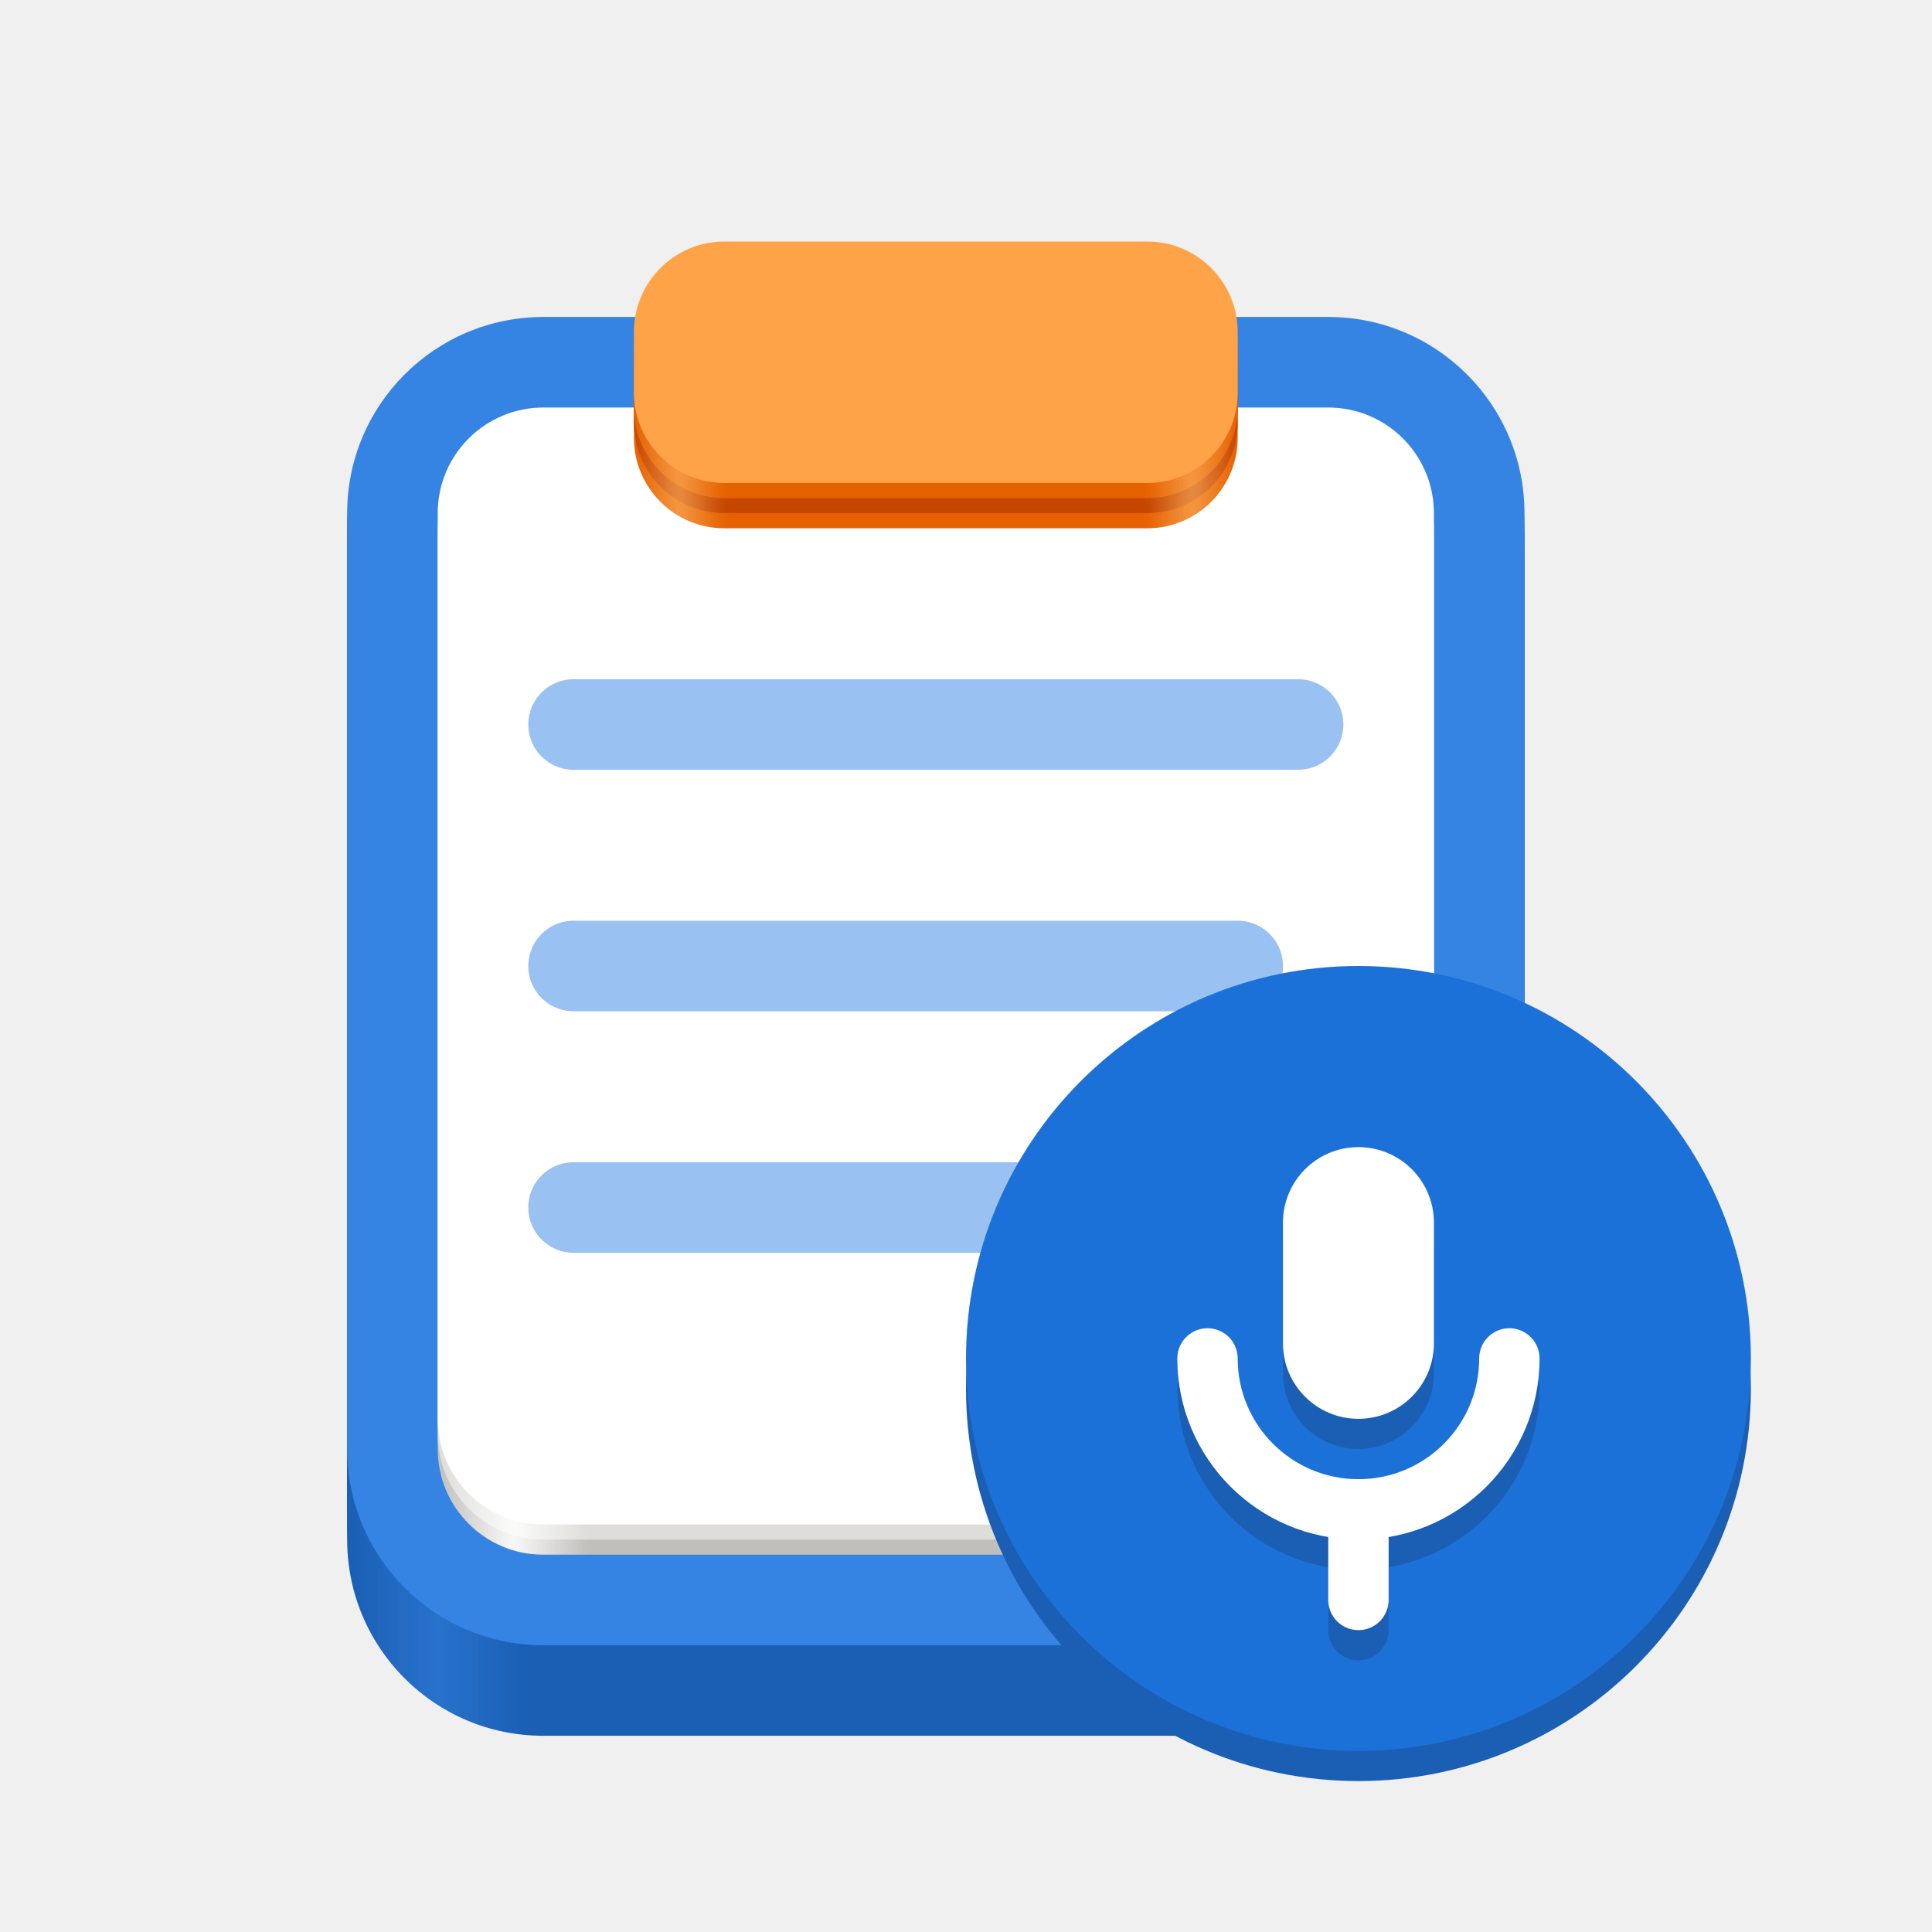
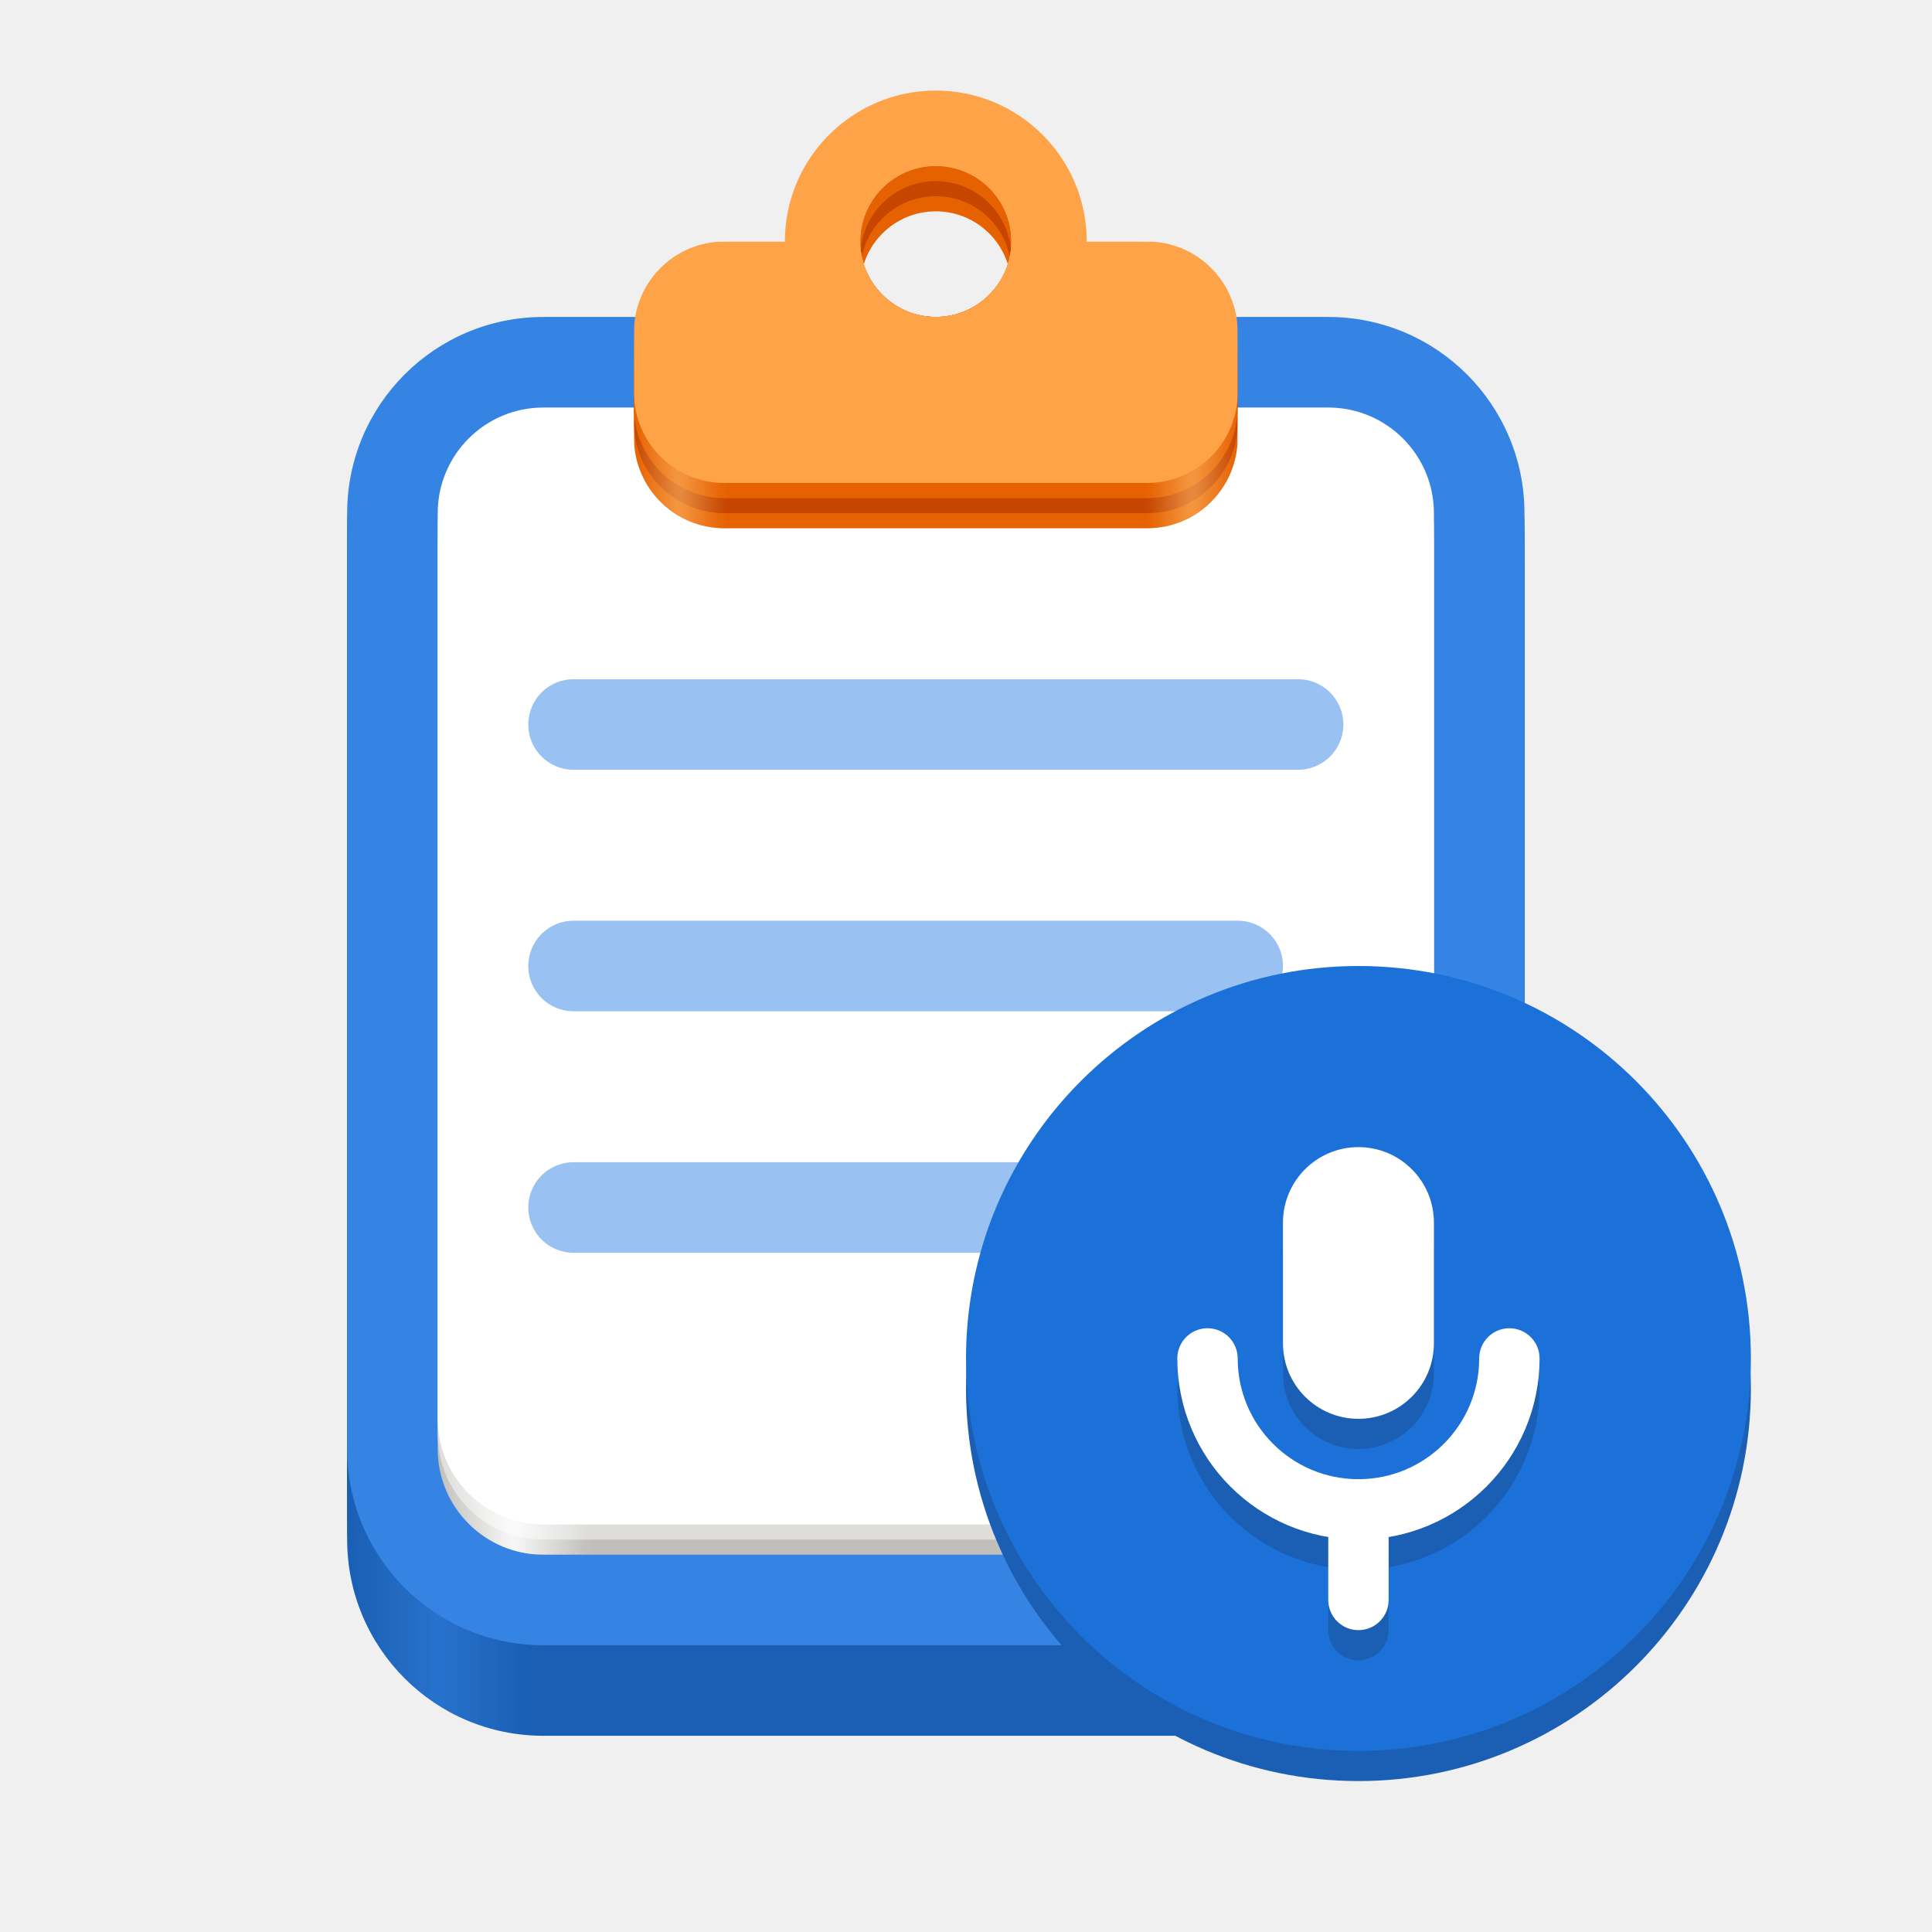
<svg xmlns="http://www.w3.org/2000/svg" viewBox="0 0 128 128" width="128" height="128">
  <defs>
    <linearGradient id="clipHighlight" x1="0%" y1="0%" x2="100%" y2="0%">
      <stop offset="0%" style="stop-color:#3584e4;stop-opacity:0" />
      <stop offset="50%" style="stop-color:#3584e4;stop-opacity:0.5" />
      <stop offset="100%" style="stop-color:#3584e4;stop-opacity:0" />
    </linearGradient>
    <clipPath id="clipBodyClip">
      <rect x="23" y="29" width="78" height="86" rx="13" ry="13" />
    </clipPath>
    <linearGradient id="orangeHighlight" x1="0%" y1="0%" x2="100%" y2="0%">
      <stop offset="0%" style="stop-color:#ffbe6f;stop-opacity:0" />
      <stop offset="50%" style="stop-color:#ffbe6f;stop-opacity:0.6" />
      <stop offset="100%" style="stop-color:#ffbe6f;stop-opacity:0" />
    </linearGradient>
    <clipPath id="orangeClipClip">
      <rect x="42" y="19" width="40" height="16" rx="6" ry="6" />
    </clipPath>
    <linearGradient id="paperHighlight" x1="0%" y1="0%" x2="100%" y2="0%">
      <stop offset="0%" style="stop-color:#FFFFFF;stop-opacity:0" />
      <stop offset="50%" style="stop-color:#FFFFFF;stop-opacity:0.9" />
      <stop offset="100%" style="stop-color:#FFFFFF;stop-opacity:0" />
    </linearGradient>
    <clipPath id="paperBodyClip">
      <rect x="29" y="29" width="66" height="74" rx="7" ry="7" />
    </clipPath>
    <filter id="cornerBlur" x="-20%" y="-10%" width="140%" height="120%">
      <feGaussianBlur stdDeviation="0.3 0" />
    </filter>
+     <clipPath id="innerHoleClip">
+       <circle cx="62" cy="16" r="5" />
+     </clipPath>
+     <mask id="orangeClipHole">
+       <rect x="42" y="16" width="40" height="20" fill="white" />
+       <circle cx="62" cy="16" r="5" fill="black" />
+     </mask>
  </defs>
  <rect x="23" y="29" width="78" height="86" rx="13" fill="#1a5fb4" />
  <rect x="23" y="28" width="78" height="86" rx="13" fill="#1a5fb4" />
  <rect x="23" y="27" width="78" height="86" rx="13" fill="#1a5fb4" />
  <rect x="23" y="26" width="78" height="86" rx="13" fill="#1a5fb4" />
  <rect x="23" y="25" width="78" height="86" rx="13" fill="#1a5fb4" />
  <rect x="23" y="24" width="78" height="86" rx="13" fill="#1a5fb4" />
  <rect x="23" y="23" width="78" height="86" rx="13" fill="#1a5fb4" />
  <rect x="23" y="22" width="78" height="86" rx="13" fill="#1a5fb4" />
  <g clip-path="url(#clipBodyClip)" filter="url(#cornerBlur)">
    <rect x="23" y="29" width="12" height="86" fill="url(#clipHighlight)" />
    <rect x="89" y="29" width="12" height="86" fill="url(#clipHighlight)" />
  </g>
  <rect x="23" y="21" width="78" height="88" rx="13" fill="#3584e4" />
  <rect x="29" y="29" width="66" height="74" rx="7" fill="#c0bfbc" />
  <rect x="29" y="28" width="66" height="74" rx="7" fill="#deddda" />
  <g clip-path="url(#paperBodyClip)" filter="url(#cornerBlur)">
    <rect x="29" y="29" width="10" height="74" fill="url(#paperHighlight)" />
    <rect x="85" y="29" width="10" height="74" fill="url(#paperHighlight)" />
  </g>
  <rect x="29" y="27" width="66" height="74" rx="7" fill="#FFFFFF" />
-   <rect x="42" y="19" width="40" height="16" rx="6" fill="#e66100" />
-   <rect x="42" y="18" width="40" height="16" rx="6" fill="#c64600" />
-   <rect x="42" y="17" width="40" height="16" rx="6" fill="#e66100" />
-   <g clip-path="url(#orangeClipClip)" filter="url(#cornerBlur)">
+   <rect x="42" y="19" width="40" height="16" rx="6" fill="#e66100" mask="url(#orangeClipHole)" />
+   <rect x="42" y="18" width="40" height="16" rx="6" fill="#c64600" mask="url(#orangeClipHole)" />
+   <rect x="42" y="17" width="40" height="16" rx="6" fill="#e66100" mask="url(#orangeClipHole)" />
+   <g clip-path="url(#orangeClipClip)" filter="url(#cornerBlur)" mask="url(#orangeClipHole)">
    <rect x="42" y="19" width="6" height="16" fill="url(#orangeHighlight)" />
    <rect x="76" y="19" width="6" height="16" fill="url(#orangeHighlight)" />
  </g>
-   <rect x="42" y="16" width="40" height="16" rx="6" fill="#ffa348" />
+   <rect x="42" y="16" width="40" height="16" rx="6" fill="#ffa348" mask="url(#orangeClipHole)" />
+   <g clip-path="url(#innerHoleClip)">
+     <path d="M62,6 a10,10 0 1,0 0,20 a10,10 0 1,0 0,-20 M62,11 a5,5 0 1,1 0,10 a5,5 0 1,1 0,-10" fill="#e66100" fill-rule="evenodd" transform="translate(0,3)" />
+     <path d="M62,6 a10,10 0 1,0 0,20 a10,10 0 1,0 0,-20 M62,11 a5,5 0 1,1 0,10 a5,5 0 1,1 0,-10" fill="#c64600" fill-rule="evenodd" transform="translate(0,2)" />
+     <path d="M62,6 a10,10 0 1,0 0,20 a10,10 0 1,0 0,-20 M62,11 a5,5 0 1,1 0,10 a5,5 0 1,1 0,-10" fill="#e66100" fill-rule="evenodd" transform="translate(0,1)" />
+   </g>
+   <path d="M62,6 a10,10 0 1,0 0,20 a10,10 0 1,0 0,-20 M62,11 a5,5 0 1,1 0,10 a5,5 0 1,1 0,-10" fill="#ffa348" fill-rule="evenodd" />
  <g stroke="#99c1f1" stroke-width="6" stroke-linecap="round">
    <line x1="38" y1="48" x2="86" y2="48" />
    <line x1="38" y1="64" x2="82" y2="64" />
    <line x1="38" y1="80" x2="78" y2="80" />
  </g>
  <circle cx="90" cy="92" r="26" fill="#1a5fb4" />
  <circle cx="90" cy="90" r="26" fill="#1c71d8" />
  <rect x="85" y="78" width="10" height="18" rx="5" fill="#1a5fb4" />
  <rect x="85" y="76" width="10" height="18" rx="5" fill="#FFFFFF" />
  <g stroke="#1a5fb4" stroke-width="4" stroke-linecap="round" fill="none">
    <path d="M80 92 a10 10 0 0 0 20 0" />
    <line x1="90" y1="102" x2="90" y2="108" />
  </g>
  <g stroke="#FFFFFF" stroke-width="4" stroke-linecap="round" fill="none">
    <path d="M80 90 a10 10 0 0 0 20 0" />
    <line x1="90" y1="100" x2="90" y2="106" />
  </g>
</svg>
